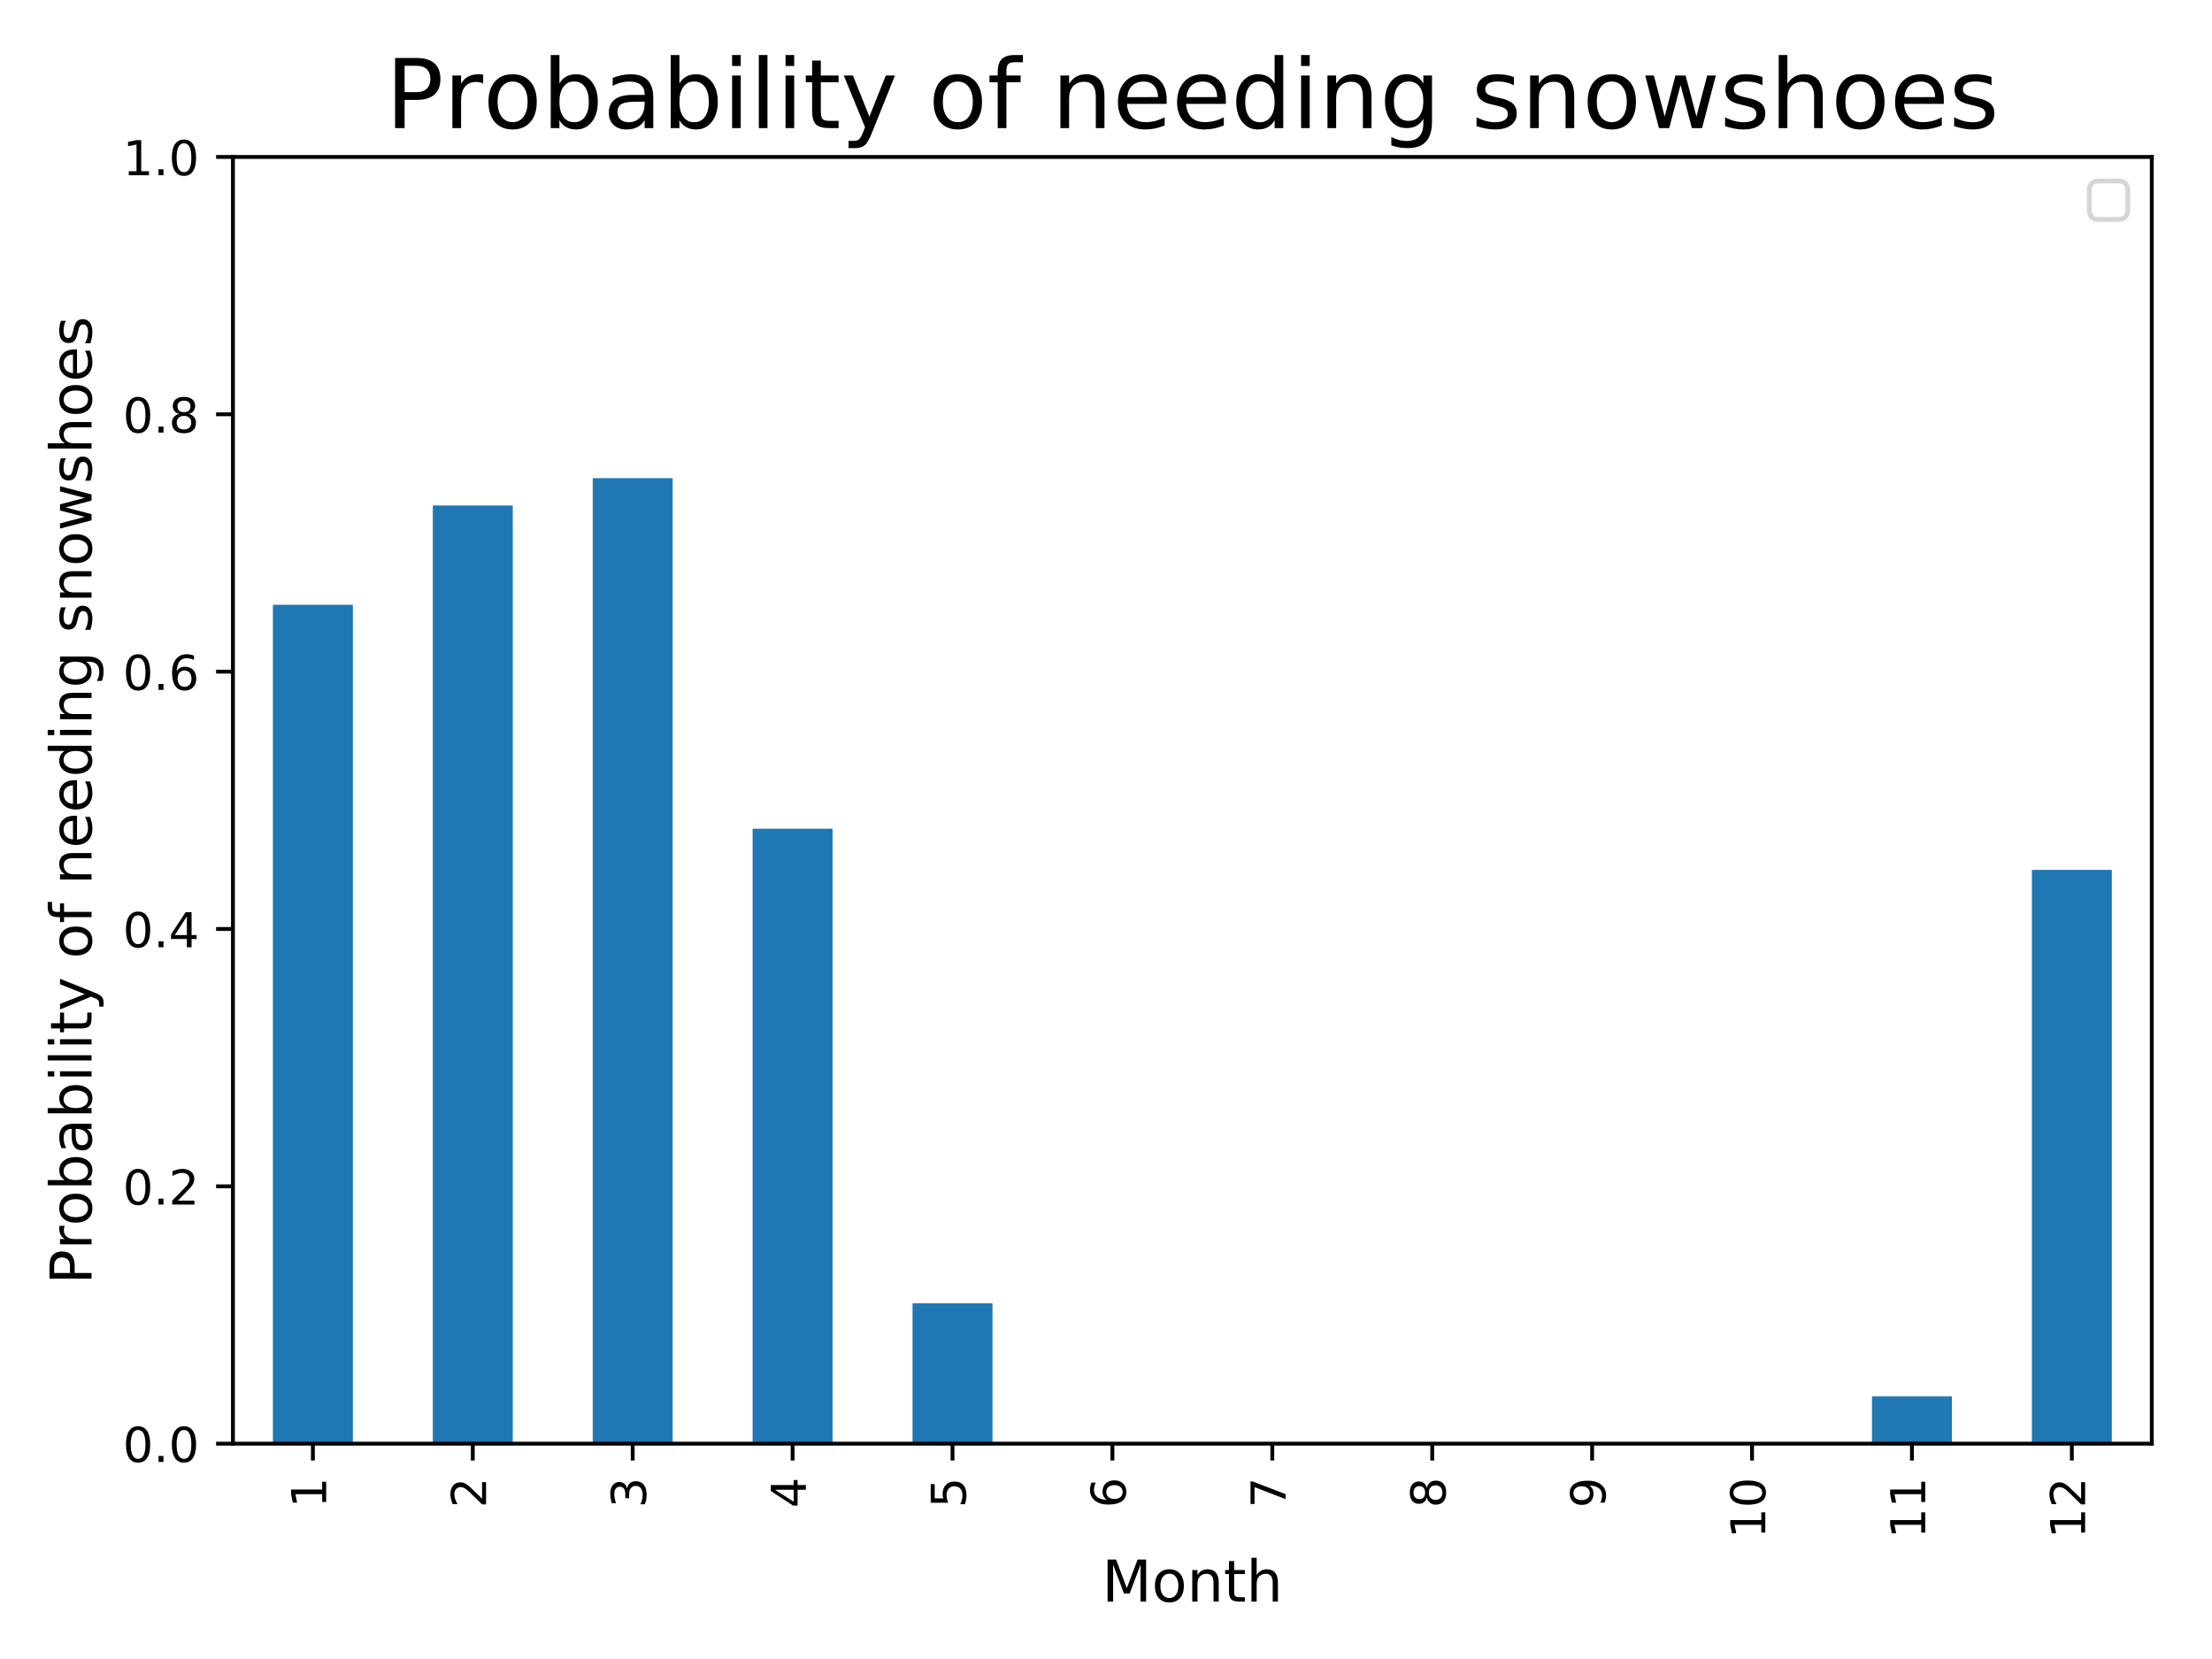
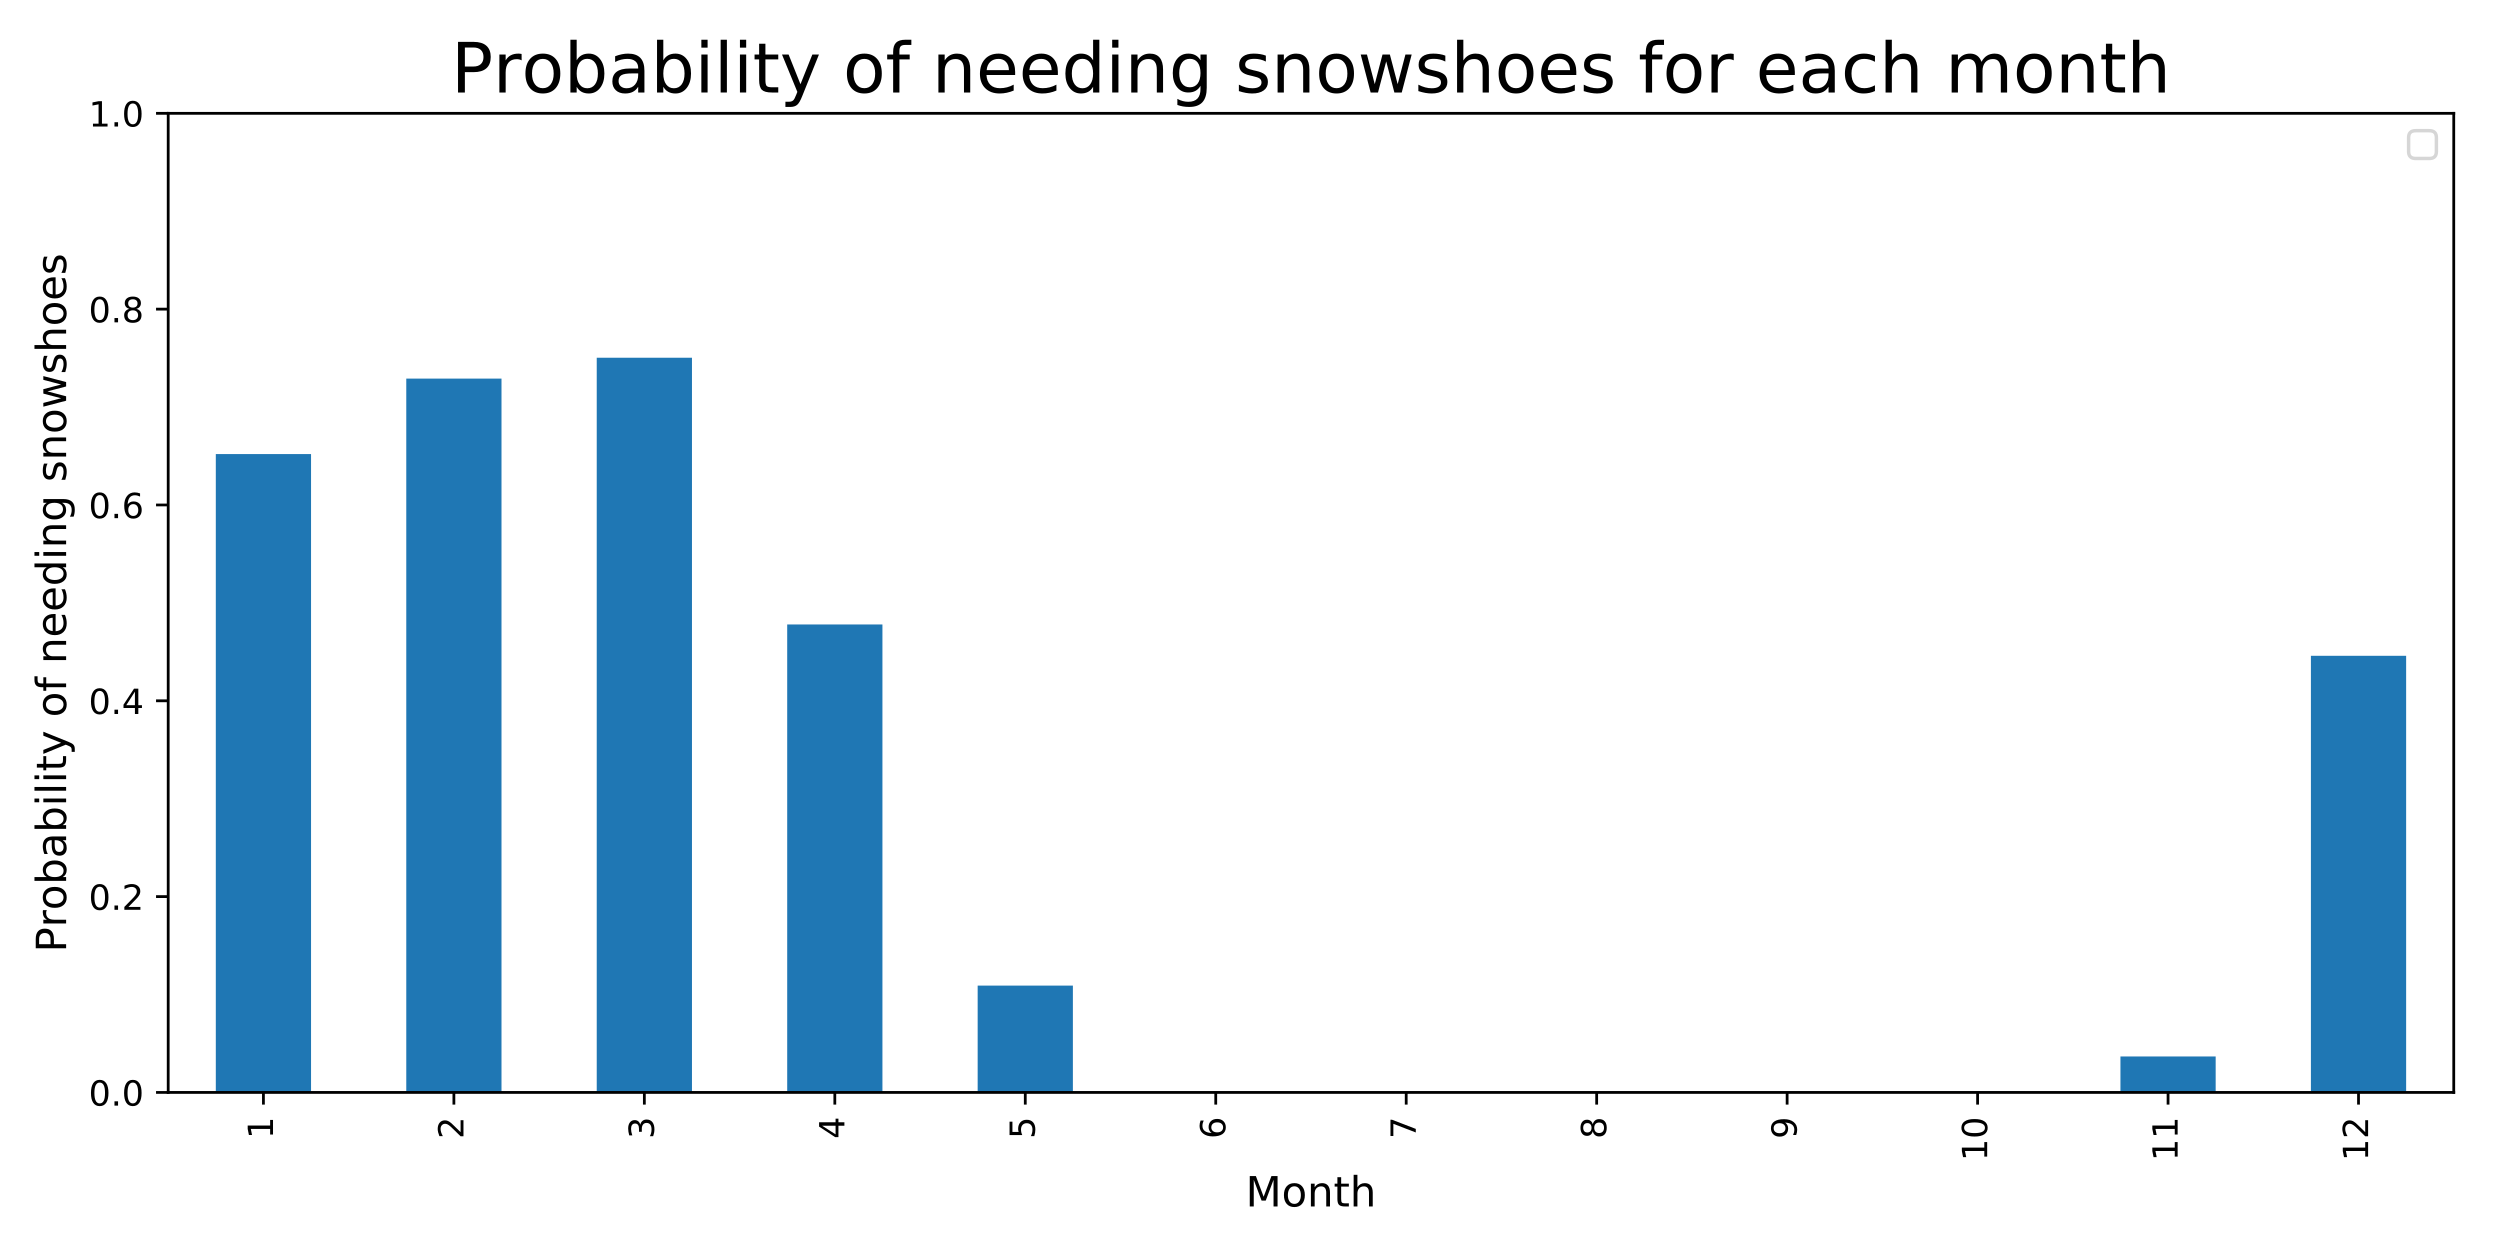
- <svg xmlns="http://www.w3.org/2000/svg" xmlns:xlink="http://www.w3.org/1999/xlink" height="345pt" version="1.1" viewBox="0 0 460 345" width="460pt">
+ <svg xmlns="http://www.w3.org/2000/svg" xmlns:xlink="http://www.w3.org/1999/xlink" height="360pt" version="1.1" viewBox="0 0 720 360" width="720pt">
  <defs>
    <style type="text/css">
*{stroke-linecap:butt;stroke-linejoin:round;}
  </style>
  </defs>
  <g id="figure_1">
    <g id="patch_1">
-       <path d="M 0 345.6  L 460.8 345.6  L 460.8 0  L 0 0  z " style="fill:#ffffff;" />
+       <path d="M 0 360  L 720 360  L 720 0  L 0 0  z " style="fill:#ffffff;" />
    </g>
    <g id="axes_1">
      <g id="patch_2">
-         <path d="M 48.44 300.22  L 447.48 300.22  L 447.48 32.64  L 48.44 32.64  z " style="fill:#ffffff;" />
+         <path d="M 48.44 314.62  L 706.68 314.62  L 706.68 32.64  L 48.44 32.64  z " style="fill:#ffffff;" />
      </g>
      <g id="patch_3">
-         <path clip-path="url(#p1c4a00023d)" d="M 56.753 300.22  L 73.38 300.22  L 73.38 125.767  L 56.753 125.767  z " style="fill:#1f77b4;" />
+         <path clip-path="url(#pa611b53439)" d="M 62.153 314.62  L 89.58 314.62  L 89.58 130.779  L 62.153 130.779  z " style="fill:#1f77b4;" />
      </g>
      <g id="patch_4">
-         <path clip-path="url(#p1c4a00023d)" d="M 90.007 300.22  L 106.633 300.22  L 106.633 105.13  L 90.007 105.13  z " style="fill:#1f77b4;" />
+         <path clip-path="url(#pa611b53439)" d="M 117.007 314.62  L 144.433 314.62  L 144.433 109.031  L 117.007 109.031  z " style="fill:#1f77b4;" />
      </g>
      <g id="patch_5">
-         <path clip-path="url(#p1c4a00023d)" d="M 123.26 300.22  L 139.887 300.22  L 139.887 99.43  L 123.26 99.43  z " style="fill:#1f77b4;" />
+         <path clip-path="url(#pa611b53439)" d="M 171.86 314.62  L 199.287 314.62  L 199.287 103.024  L 171.86 103.024  z " style="fill:#1f77b4;" />
      </g>
      <g id="patch_6">
-         <path clip-path="url(#p1c4a00023d)" d="M 156.513 300.22  L 173.14 300.22  L 173.14 172.336  L 156.513 172.336  z " style="fill:#1f77b4;" />
+         <path clip-path="url(#pa611b53439)" d="M 226.713 314.62  L 254.14 314.62  L 254.14 179.854  L 226.713 179.854  z " style="fill:#1f77b4;" />
      </g>
      <g id="patch_7">
-         <path clip-path="url(#p1c4a00023d)" d="M 189.767 300.22  L 206.393 300.22  L 206.393 271.033  L 189.767 271.033  z " style="fill:#1f77b4;" />
+         <path clip-path="url(#pa611b53439)" d="M 281.567 314.62  L 308.993 314.62  L 308.993 283.862  L 281.567 283.862  z " style="fill:#1f77b4;" />
      </g>
      <g id="patch_8">
-         <path clip-path="url(#p1c4a00023d)" d="M 223.02 300.22  L 239.647 300.22  L 239.647 300.22  L 223.02 300.22  z " style="fill:#1f77b4;" />
+         <path clip-path="url(#pa611b53439)" d="M 336.42 314.62  L 363.847 314.62  L 363.847 314.62  L 336.42 314.62  z " style="fill:#1f77b4;" />
      </g>
      <g id="patch_9">
-         <path clip-path="url(#p1c4a00023d)" d="M 256.273 300.22  L 272.9 300.22  L 272.9 300.22  L 256.273 300.22  z " style="fill:#1f77b4;" />
+         <path clip-path="url(#pa611b53439)" d="M 391.273 314.62  L 418.7 314.62  L 418.7 314.62  L 391.273 314.62  z " style="fill:#1f77b4;" />
      </g>
      <g id="patch_10">
-         <path clip-path="url(#p1c4a00023d)" d="M 289.527 300.22  L 306.153 300.22  L 306.153 300.22  L 289.527 300.22  z " style="fill:#1f77b4;" />
+         <path clip-path="url(#pa611b53439)" d="M 446.127 314.62  L 473.553 314.62  L 473.553 314.62  L 446.127 314.62  z " style="fill:#1f77b4;" />
      </g>
      <g id="patch_11">
-         <path clip-path="url(#p1c4a00023d)" d="M 322.78 300.22  L 339.407 300.22  L 339.407 300.22  L 322.78 300.22  z " style="fill:#1f77b4;" />
+         <path clip-path="url(#pa611b53439)" d="M 500.98 314.62  L 528.407 314.62  L 528.407 314.62  L 500.98 314.62  z " style="fill:#1f77b4;" />
      </g>
      <g id="patch_12">
-         <path clip-path="url(#p1c4a00023d)" d="M 356.033 300.22  L 372.66 300.22  L 372.66 300.057  L 356.033 300.057  z " style="fill:#1f77b4;" />
+         <path clip-path="url(#pa611b53439)" d="M 555.833 314.62  L 583.26 314.62  L 583.26 314.448  L 555.833 314.448  z " style="fill:#1f77b4;" />
      </g>
      <g id="patch_13">
-         <path clip-path="url(#p1c4a00023d)" d="M 389.287 300.22  L 405.913 300.22  L 405.913 290.391  L 389.287 290.391  z " style="fill:#1f77b4;" />
+         <path clip-path="url(#pa611b53439)" d="M 610.687 314.62  L 638.113 314.62  L 638.113 304.262  L 610.687 304.262  z " style="fill:#1f77b4;" />
      </g>
      <g id="patch_14">
-         <path clip-path="url(#p1c4a00023d)" d="M 422.54 300.22  L 439.167 300.22  L 439.167 180.899  L 422.54 180.899  z " style="fill:#1f77b4;" />
+         <path clip-path="url(#pa611b53439)" d="M 665.54 314.62  L 692.967 314.62  L 692.967 188.878  L 665.54 188.878  z " style="fill:#1f77b4;" />
      </g>
      <g id="matplotlib.axis_1">
        <g id="xtick_1">
          <g id="line2d_1">
            <defs>
-               <path d="M 0 0  L 0 3.5  " id="mfc2917c648" style="stroke:#000000;stroke-width:0.8;" />
-             </defs>
-             <g>
-               <use style="stroke:#000000;stroke-width:0.8;" x="65.067" xlink:href="#mfc2917c648" y="300.22" />
+               <path d="M 0 0  L 0 3.5  " id="m3dee81f61d" style="stroke:#000000;stroke-width:0.8;" />
+             </defs>
+             <g>
+               <use style="stroke:#000000;stroke-width:0.8;" x="75.867" xlink:href="#m3dee81f61d" y="314.62" />
            </g>
          </g>
          <g id="text_1">
            <defs>
              <path d="M 12.406 8.297  L 28.516 8.297  L 28.516 63.922  L 10.984 60.406  L 10.984 69.391  L 28.422 72.906  L 38.281 72.906  L 38.281 8.297  L 54.391 8.297  L 54.391 0  L 12.406 0  z " id="DejaVuSans-31" />
            </defs>
-             <g transform="translate(67.82604 313.5825)rotate(-90)scale(0.1 -0.1)">
+             <g transform="translate(78.62604 327.9825)rotate(-90)scale(0.1 -0.1)">
              <use xlink:href="#DejaVuSans-31" />
            </g>
          </g>
        </g>
        <g id="xtick_2">
          <g id="line2d_2">
            <g>
-               <use style="stroke:#000000;stroke-width:0.8;" x="98.32" xlink:href="#mfc2917c648" y="300.22" />
+               <use style="stroke:#000000;stroke-width:0.8;" x="130.72" xlink:href="#m3dee81f61d" y="314.62" />
            </g>
          </g>
          <g id="text_2">
            <defs>
              <path d="M 19.188 8.297  L 53.609 8.297  L 53.609 0  L 7.328 0  L 7.328 8.297  Q 12.938 14.109 22.625 23.891  Q 32.328 33.688 34.812 36.531  Q 39.547 41.844 41.422 45.531  Q 43.312 49.219 43.312 52.781  Q 43.312 58.594 39.234 62.25  Q 35.156 65.922 28.609 65.922  Q 23.969 65.922 18.812 64.312  Q 13.672 62.703 7.812 59.422  L 7.812 69.391  Q 13.766 71.781 18.938 73  Q 24.125 74.219 28.422 74.219  Q 39.75 74.219 46.484 68.547  Q 53.219 62.891 53.219 53.422  Q 53.219 48.922 51.531 44.891  Q 49.859 40.875 45.406 35.406  Q 44.188 33.984 37.641 27.219  Q 31.109 20.453 19.188 8.297  z " id="DejaVuSans-32" />
            </defs>
-             <g transform="translate(101.0794 313.5825)rotate(-90)scale(0.1 -0.1)">
+             <g transform="translate(133.4794 327.9825)rotate(-90)scale(0.1 -0.1)">
              <use xlink:href="#DejaVuSans-32" />
            </g>
          </g>
        </g>
        <g id="xtick_3">
          <g id="line2d_3">
            <g>
-               <use style="stroke:#000000;stroke-width:0.8;" x="131.573" xlink:href="#mfc2917c648" y="300.22" />
+               <use style="stroke:#000000;stroke-width:0.8;" x="185.573" xlink:href="#m3dee81f61d" y="314.62" />
            </g>
          </g>
          <g id="text_3">
            <defs>
              <path d="M 40.578 39.312  Q 47.656 37.797 51.625 33  Q 55.609 28.219 55.609 21.188  Q 55.609 10.406 48.188 4.484  Q 40.766 -1.422 27.094 -1.422  Q 22.516 -1.422 17.656 -0.516  Q 12.797 0.391 7.625 2.203  L 7.625 11.719  Q 11.719 9.328 16.594 8.109  Q 21.484 6.891 26.812 6.891  Q 36.078 6.891 40.938 10.547  Q 45.797 14.203 45.797 21.188  Q 45.797 27.641 41.281 31.266  Q 36.766 34.906 28.719 34.906  L 20.219 34.906  L 20.219 43.016  L 29.109 43.016  Q 36.375 43.016 40.234 45.922  Q 44.094 48.828 44.094 54.297  Q 44.094 59.906 40.109 62.906  Q 36.141 65.922 28.719 65.922  Q 24.656 65.922 20.016 65.031  Q 15.375 64.156 9.812 62.312  L 9.812 71.094  Q 15.438 72.656 20.344 73.438  Q 25.25 74.219 29.594 74.219  Q 40.828 74.219 47.359 69.109  Q 53.906 64.016 53.906 55.328  Q 53.906 49.266 50.438 45.094  Q 46.969 40.922 40.578 39.312  z " id="DejaVuSans-33" />
            </defs>
-             <g transform="translate(134.3327 313.5825)rotate(-90)scale(0.1 -0.1)">
+             <g transform="translate(188.3327 327.9825)rotate(-90)scale(0.1 -0.1)">
              <use xlink:href="#DejaVuSans-33" />
            </g>
          </g>
        </g>
        <g id="xtick_4">
          <g id="line2d_4">
            <g>
-               <use style="stroke:#000000;stroke-width:0.8;" x="164.827" xlink:href="#mfc2917c648" y="300.22" />
+               <use style="stroke:#000000;stroke-width:0.8;" x="240.427" xlink:href="#m3dee81f61d" y="314.62" />
            </g>
          </g>
          <g id="text_4">
            <defs>
              <path d="M 37.797 64.312  L 12.891 25.391  L 37.797 25.391  z M 35.203 72.906  L 47.609 72.906  L 47.609 25.391  L 58.016 25.391  L 58.016 17.188  L 47.609 17.188  L 47.609 0  L 37.797 0  L 37.797 17.188  L 4.891 17.188  L 4.891 26.703  z " id="DejaVuSans-34" />
            </defs>
-             <g transform="translate(167.586 313.5825)rotate(-90)scale(0.1 -0.1)">
+             <g transform="translate(243.186 327.9825)rotate(-90)scale(0.1 -0.1)">
              <use xlink:href="#DejaVuSans-34" />
            </g>
          </g>
        </g>
        <g id="xtick_5">
          <g id="line2d_5">
            <g>
-               <use style="stroke:#000000;stroke-width:0.8;" x="198.08" xlink:href="#mfc2917c648" y="300.22" />
+               <use style="stroke:#000000;stroke-width:0.8;" x="295.28" xlink:href="#m3dee81f61d" y="314.62" />
            </g>
          </g>
          <g id="text_5">
            <defs>
              <path d="M 10.797 72.906  L 49.516 72.906  L 49.516 64.594  L 19.828 64.594  L 19.828 46.734  Q 21.969 47.469 24.109 47.828  Q 26.266 48.188 28.422 48.188  Q 40.625 48.188 47.75 41.5  Q 54.891 34.812 54.891 23.391  Q 54.891 11.625 47.562 5.094  Q 40.234 -1.422 26.906 -1.422  Q 22.312 -1.422 17.547 -0.641  Q 12.797 0.141 7.719 1.703  L 7.719 11.625  Q 12.109 9.234 16.797 8.062  Q 21.484 6.891 26.703 6.891  Q 35.156 6.891 40.078 11.328  Q 45.016 15.766 45.016 23.391  Q 45.016 31 40.078 35.438  Q 35.156 39.891 26.703 39.891  Q 22.75 39.891 18.812 39.016  Q 14.891 38.141 10.797 36.281  z " id="DejaVuSans-35" />
            </defs>
-             <g transform="translate(200.8394 313.5825)rotate(-90)scale(0.1 -0.1)">
+             <g transform="translate(298.0394 327.9825)rotate(-90)scale(0.1 -0.1)">
              <use xlink:href="#DejaVuSans-35" />
            </g>
          </g>
        </g>
        <g id="xtick_6">
          <g id="line2d_6">
            <g>
-               <use style="stroke:#000000;stroke-width:0.8;" x="231.333" xlink:href="#mfc2917c648" y="300.22" />
+               <use style="stroke:#000000;stroke-width:0.8;" x="350.133" xlink:href="#m3dee81f61d" y="314.62" />
            </g>
          </g>
          <g id="text_6">
            <defs>
              <path d="M 33.016 40.375  Q 26.375 40.375 22.484 35.828  Q 18.609 31.297 18.609 23.391  Q 18.609 15.531 22.484 10.953  Q 26.375 6.391 33.016 6.391  Q 39.656 6.391 43.531 10.953  Q 47.406 15.531 47.406 23.391  Q 47.406 31.297 43.531 35.828  Q 39.656 40.375 33.016 40.375  z M 52.594 71.297  L 52.594 62.312  Q 48.875 64.062 45.094 64.984  Q 41.312 65.922 37.594 65.922  Q 27.828 65.922 22.672 59.328  Q 17.531 52.734 16.797 39.406  Q 19.672 43.656 24.016 45.922  Q 28.375 48.188 33.594 48.188  Q 44.578 48.188 50.953 41.516  Q 57.328 34.859 57.328 23.391  Q 57.328 12.156 50.688 5.359  Q 44.047 -1.422 33.016 -1.422  Q 20.359 -1.422 13.672 8.266  Q 6.984 17.969 6.984 36.375  Q 6.984 53.656 15.188 63.938  Q 23.391 74.219 37.203 74.219  Q 40.922 74.219 44.703 73.484  Q 48.484 72.75 52.594 71.297  z " id="DejaVuSans-36" />
            </defs>
-             <g transform="translate(234.0927 313.5825)rotate(-90)scale(0.1 -0.1)">
+             <g transform="translate(352.8927 327.9825)rotate(-90)scale(0.1 -0.1)">
              <use xlink:href="#DejaVuSans-36" />
            </g>
          </g>
        </g>
        <g id="xtick_7">
          <g id="line2d_7">
            <g>
-               <use style="stroke:#000000;stroke-width:0.8;" x="264.587" xlink:href="#mfc2917c648" y="300.22" />
+               <use style="stroke:#000000;stroke-width:0.8;" x="404.987" xlink:href="#m3dee81f61d" y="314.62" />
            </g>
          </g>
          <g id="text_7">
            <defs>
              <path d="M 8.203 72.906  L 55.078 72.906  L 55.078 68.703  L 28.609 0  L 18.312 0  L 43.219 64.594  L 8.203 64.594  z " id="DejaVuSans-37" />
            </defs>
-             <g transform="translate(267.346 313.5825)rotate(-90)scale(0.1 -0.1)">
+             <g transform="translate(407.746 327.9825)rotate(-90)scale(0.1 -0.1)">
              <use xlink:href="#DejaVuSans-37" />
            </g>
          </g>
        </g>
        <g id="xtick_8">
          <g id="line2d_8">
            <g>
-               <use style="stroke:#000000;stroke-width:0.8;" x="297.84" xlink:href="#mfc2917c648" y="300.22" />
+               <use style="stroke:#000000;stroke-width:0.8;" x="459.84" xlink:href="#m3dee81f61d" y="314.62" />
            </g>
          </g>
          <g id="text_8">
            <defs>
              <path d="M 31.781 34.625  Q 24.75 34.625 20.719 30.859  Q 16.703 27.094 16.703 20.516  Q 16.703 13.922 20.719 10.156  Q 24.75 6.391 31.781 6.391  Q 38.812 6.391 42.859 10.172  Q 46.922 13.969 46.922 20.516  Q 46.922 27.094 42.891 30.859  Q 38.875 34.625 31.781 34.625  z M 21.922 38.812  Q 15.578 40.375 12.031 44.719  Q 8.5 49.078 8.5 55.328  Q 8.5 64.062 14.719 69.141  Q 20.953 74.219 31.781 74.219  Q 42.672 74.219 48.875 69.141  Q 55.078 64.062 55.078 55.328  Q 55.078 49.078 51.531 44.719  Q 48 40.375 41.703 38.812  Q 48.828 37.156 52.797 32.312  Q 56.781 27.484 56.781 20.516  Q 56.781 9.906 50.312 4.234  Q 43.844 -1.422 31.781 -1.422  Q 19.734 -1.422 13.25 4.234  Q 6.781 9.906 6.781 20.516  Q 6.781 27.484 10.781 32.312  Q 14.797 37.156 21.922 38.812  z M 18.312 54.391  Q 18.312 48.734 21.844 45.562  Q 25.391 42.391 31.781 42.391  Q 38.141 42.391 41.719 45.562  Q 45.312 48.734 45.312 54.391  Q 45.312 60.062 41.719 63.234  Q 38.141 66.406 31.781 66.406  Q 25.391 66.406 21.844 63.234  Q 18.312 60.062 18.312 54.391  z " id="DejaVuSans-38" />
            </defs>
-             <g transform="translate(300.5994 313.5825)rotate(-90)scale(0.1 -0.1)">
+             <g transform="translate(462.5994 327.9825)rotate(-90)scale(0.1 -0.1)">
              <use xlink:href="#DejaVuSans-38" />
            </g>
          </g>
        </g>
        <g id="xtick_9">
          <g id="line2d_9">
            <g>
-               <use style="stroke:#000000;stroke-width:0.8;" x="331.093" xlink:href="#mfc2917c648" y="300.22" />
+               <use style="stroke:#000000;stroke-width:0.8;" x="514.693" xlink:href="#m3dee81f61d" y="314.62" />
            </g>
          </g>
          <g id="text_9">
            <defs>
              <path d="M 10.984 1.516  L 10.984 10.5  Q 14.703 8.734 18.5 7.812  Q 22.312 6.891 25.984 6.891  Q 35.75 6.891 40.891 13.453  Q 46.047 20.016 46.781 33.406  Q 43.953 29.203 39.594 26.953  Q 35.25 24.703 29.984 24.703  Q 19.047 24.703 12.672 31.312  Q 6.297 37.938 6.297 49.422  Q 6.297 60.641 12.938 67.422  Q 19.578 74.219 30.609 74.219  Q 43.266 74.219 49.922 64.516  Q 56.594 54.828 56.594 36.375  Q 56.594 19.141 48.406 8.859  Q 40.234 -1.422 26.422 -1.422  Q 22.703 -1.422 18.891 -0.688  Q 15.094 0.047 10.984 1.516  z M 30.609 32.422  Q 37.25 32.422 41.125 36.953  Q 45.016 41.5 45.016 49.422  Q 45.016 57.281 41.125 61.844  Q 37.25 66.406 30.609 66.406  Q 23.969 66.406 20.094 61.844  Q 16.219 57.281 16.219 49.422  Q 16.219 41.5 20.094 36.953  Q 23.969 32.422 30.609 32.422  z " id="DejaVuSans-39" />
            </defs>
-             <g transform="translate(333.8527 313.5825)rotate(-90)scale(0.1 -0.1)">
+             <g transform="translate(517.4527 327.9825)rotate(-90)scale(0.1 -0.1)">
              <use xlink:href="#DejaVuSans-39" />
            </g>
          </g>
        </g>
        <g id="xtick_10">
          <g id="line2d_10">
            <g>
-               <use style="stroke:#000000;stroke-width:0.8;" x="364.347" xlink:href="#mfc2917c648" y="300.22" />
+               <use style="stroke:#000000;stroke-width:0.8;" x="569.547" xlink:href="#m3dee81f61d" y="314.62" />
            </g>
          </g>
          <g id="text_10">
            <defs>
              <path d="M 31.781 66.406  Q 24.172 66.406 20.328 58.906  Q 16.5 51.422 16.5 36.375  Q 16.5 21.391 20.328 13.891  Q 24.172 6.391 31.781 6.391  Q 39.453 6.391 43.281 13.891  Q 47.125 21.391 47.125 36.375  Q 47.125 51.422 43.281 58.906  Q 39.453 66.406 31.781 66.406  z M 31.781 74.219  Q 44.047 74.219 50.516 64.516  Q 56.984 54.828 56.984 36.375  Q 56.984 17.969 50.516 8.266  Q 44.047 -1.422 31.781 -1.422  Q 19.531 -1.422 13.062 8.266  Q 6.594 17.969 6.594 36.375  Q 6.594 54.828 13.062 64.516  Q 19.531 74.219 31.781 74.219  z " id="DejaVuSans-30" />
            </defs>
-             <g transform="translate(367.106 319.945)rotate(-90)scale(0.1 -0.1)">
+             <g transform="translate(572.306 334.345)rotate(-90)scale(0.1 -0.1)">
              <use xlink:href="#DejaVuSans-31" />
              <use x="63.623" xlink:href="#DejaVuSans-30" />
            </g>
          </g>
        </g>
        <g id="xtick_11">
          <g id="line2d_11">
            <g>
-               <use style="stroke:#000000;stroke-width:0.8;" x="397.6" xlink:href="#mfc2917c648" y="300.22" />
+               <use style="stroke:#000000;stroke-width:0.8;" x="624.4" xlink:href="#m3dee81f61d" y="314.62" />
            </g>
          </g>
          <g id="text_11">
-             <g transform="translate(400.3594 319.945)rotate(-90)scale(0.1 -0.1)">
+             <g transform="translate(627.1594 334.345)rotate(-90)scale(0.1 -0.1)">
              <use xlink:href="#DejaVuSans-31" />
              <use x="63.623" xlink:href="#DejaVuSans-31" />
            </g>
          </g>
        </g>
        <g id="xtick_12">
          <g id="line2d_12">
            <g>
-               <use style="stroke:#000000;stroke-width:0.8;" x="430.853" xlink:href="#mfc2917c648" y="300.22" />
+               <use style="stroke:#000000;stroke-width:0.8;" x="679.253" xlink:href="#m3dee81f61d" y="314.62" />
            </g>
          </g>
          <g id="text_12">
-             <g transform="translate(433.6127 319.945)rotate(-90)scale(0.1 -0.1)">
+             <g transform="translate(682.0127 334.345)rotate(-90)scale(0.1 -0.1)">
              <use xlink:href="#DejaVuSans-31" />
              <use x="63.623" xlink:href="#DejaVuSans-32" />
            </g>
          </g>
        </g>
        <g id="text_13">
          <defs>
            <path d="M 9.812 72.906  L 24.516 72.906  L 43.109 23.297  L 61.812 72.906  L 76.516 72.906  L 76.516 0  L 66.891 0  L 66.891 64.016  L 48.094 14.016  L 38.188 14.016  L 19.391 64.016  L 19.391 0  L 9.812 0  z " id="DejaVuSans-4d" />
            <path d="M 30.609 48.391  Q 23.391 48.391 19.188 42.75  Q 14.984 37.109 14.984 27.297  Q 14.984 17.484 19.156 11.844  Q 23.344 6.203 30.609 6.203  Q 37.797 6.203 41.984 11.859  Q 46.188 17.531 46.188 27.297  Q 46.188 37.016 41.984 42.703  Q 37.797 48.391 30.609 48.391  z M 30.609 56  Q 42.328 56 49.016 48.375  Q 55.719 40.766 55.719 27.297  Q 55.719 13.875 49.016 6.219  Q 42.328 -1.422 30.609 -1.422  Q 18.844 -1.422 12.172 6.219  Q 5.516 13.875 5.516 27.297  Q 5.516 40.766 12.172 48.375  Q 18.844 56 30.609 56  z " id="DejaVuSans-6f" />
            <path d="M 54.891 33.016  L 54.891 0  L 45.906 0  L 45.906 32.719  Q 45.906 40.484 42.875 44.328  Q 39.844 48.188 33.797 48.188  Q 26.516 48.188 22.312 43.547  Q 18.109 38.922 18.109 30.906  L 18.109 0  L 9.078 0  L 9.078 54.688  L 18.109 54.688  L 18.109 46.188  Q 21.344 51.125 25.703 53.562  Q 30.078 56 35.797 56  Q 45.219 56 50.047 50.172  Q 54.891 44.344 54.891 33.016  z " id="DejaVuSans-6e" />
            <path d="M 18.312 70.219  L 18.312 54.688  L 36.812 54.688  L 36.812 47.703  L 18.312 47.703  L 18.312 18.016  Q 18.312 11.328 20.141 9.422  Q 21.969 7.516 27.594 7.516  L 36.812 7.516  L 36.812 0  L 27.594 0  Q 17.188 0 13.234 3.875  Q 9.281 7.766 9.281 18.016  L 9.281 47.703  L 2.688 47.703  L 2.688 54.688  L 9.281 54.688  L 9.281 70.219  z " id="DejaVuSans-74" />
            <path d="M 54.891 33.016  L 54.891 0  L 45.906 0  L 45.906 32.719  Q 45.906 40.484 42.875 44.328  Q 39.844 48.188 33.797 48.188  Q 26.516 48.188 22.312 43.547  Q 18.109 38.922 18.109 30.906  L 18.109 0  L 9.078 0  L 9.078 75.984  L 18.109 75.984  L 18.109 46.188  Q 21.344 51.125 25.703 53.562  Q 30.078 56 35.797 56  Q 45.219 56 50.047 50.172  Q 54.891 44.344 54.891 33.016  z " id="DejaVuSans-68" />
          </defs>
-           <g transform="translate(229.1547 333.0631)scale(0.12 -0.12)">
+           <g transform="translate(358.7547 347.4631)scale(0.12 -0.12)">
            <use xlink:href="#DejaVuSans-4d" />
            <use x="86.279" xlink:href="#DejaVuSans-6f" />
            <use x="147.461" xlink:href="#DejaVuSans-6e" />
            <use x="210.84" xlink:href="#DejaVuSans-74" />
            <use x="250.049" xlink:href="#DejaVuSans-68" />
          </g>
        </g>
      </g>
      <g id="matplotlib.axis_2">
        <g id="ytick_1">
          <g id="line2d_13">
            <defs>
-               <path d="M 0 0  L -3.5 0  " id="m6e0c6c90b8" style="stroke:#000000;stroke-width:0.8;" />
-             </defs>
-             <g>
-               <use style="stroke:#000000;stroke-width:0.8;" x="48.44" xlink:href="#m6e0c6c90b8" y="300.22" />
+               <path d="M 0 0  L -3.5 0  " id="mee9ba9edda" style="stroke:#000000;stroke-width:0.8;" />
+             </defs>
+             <g>
+               <use style="stroke:#000000;stroke-width:0.8;" x="48.44" xlink:href="#mee9ba9edda" y="314.62" />
            </g>
          </g>
          <g id="text_14">
            <defs>
              <path d="M 10.688 12.406  L 21 12.406  L 21 0  L 10.688 0  z " id="DejaVuSans-2e" />
            </defs>
-             <g transform="translate(25.53687 304.0192)scale(0.1 -0.1)">
+             <g transform="translate(25.53687 318.4192)scale(0.1 -0.1)">
              <use xlink:href="#DejaVuSans-30" />
              <use x="63.623" xlink:href="#DejaVuSans-2e" />
              <use x="95.41" xlink:href="#DejaVuSans-30" />
            </g>
          </g>
        </g>
        <g id="ytick_2">
          <g id="line2d_14">
            <g>
-               <use style="stroke:#000000;stroke-width:0.8;" x="48.44" xlink:href="#m6e0c6c90b8" y="246.704" />
+               <use style="stroke:#000000;stroke-width:0.8;" x="48.44" xlink:href="#mee9ba9edda" y="258.224" />
            </g>
          </g>
          <g id="text_15">
-             <g transform="translate(25.53687 250.5032)scale(0.1 -0.1)">
+             <g transform="translate(25.53687 262.0232)scale(0.1 -0.1)">
              <use xlink:href="#DejaVuSans-30" />
              <use x="63.623" xlink:href="#DejaVuSans-2e" />
              <use x="95.41" xlink:href="#DejaVuSans-32" />
            </g>
          </g>
        </g>
        <g id="ytick_3">
          <g id="line2d_15">
            <g>
-               <use style="stroke:#000000;stroke-width:0.8;" x="48.44" xlink:href="#m6e0c6c90b8" y="193.188" />
+               <use style="stroke:#000000;stroke-width:0.8;" x="48.44" xlink:href="#mee9ba9edda" y="201.828" />
            </g>
          </g>
          <g id="text_16">
-             <g transform="translate(25.53687 196.9872)scale(0.1 -0.1)">
+             <g transform="translate(25.53687 205.6272)scale(0.1 -0.1)">
              <use xlink:href="#DejaVuSans-30" />
              <use x="63.623" xlink:href="#DejaVuSans-2e" />
              <use x="95.41" xlink:href="#DejaVuSans-34" />
            </g>
          </g>
        </g>
        <g id="ytick_4">
          <g id="line2d_16">
            <g>
-               <use style="stroke:#000000;stroke-width:0.8;" x="48.44" xlink:href="#m6e0c6c90b8" y="139.672" />
+               <use style="stroke:#000000;stroke-width:0.8;" x="48.44" xlink:href="#mee9ba9edda" y="145.432" />
            </g>
          </g>
          <g id="text_17">
-             <g transform="translate(25.53687 143.4712)scale(0.1 -0.1)">
+             <g transform="translate(25.53687 149.2312)scale(0.1 -0.1)">
              <use xlink:href="#DejaVuSans-30" />
              <use x="63.623" xlink:href="#DejaVuSans-2e" />
              <use x="95.41" xlink:href="#DejaVuSans-36" />
            </g>
          </g>
        </g>
        <g id="ytick_5">
          <g id="line2d_17">
            <g>
-               <use style="stroke:#000000;stroke-width:0.8;" x="48.44" xlink:href="#m6e0c6c90b8" y="86.156" />
+               <use style="stroke:#000000;stroke-width:0.8;" x="48.44" xlink:href="#mee9ba9edda" y="89.036" />
            </g>
          </g>
          <g id="text_18">
-             <g transform="translate(25.53687 89.95522)scale(0.1 -0.1)">
+             <g transform="translate(25.53687 92.83522)scale(0.1 -0.1)">
              <use xlink:href="#DejaVuSans-30" />
              <use x="63.623" xlink:href="#DejaVuSans-2e" />
              <use x="95.41" xlink:href="#DejaVuSans-38" />
            </g>
          </g>
        </g>
        <g id="ytick_6">
          <g id="line2d_18">
            <g>
-               <use style="stroke:#000000;stroke-width:0.8;" x="48.44" xlink:href="#m6e0c6c90b8" y="32.64" />
+               <use style="stroke:#000000;stroke-width:0.8;" x="48.44" xlink:href="#mee9ba9edda" y="32.64" />
            </g>
          </g>
          <g id="text_19">
            <g transform="translate(25.53687 36.43922)scale(0.1 -0.1)">
              <use xlink:href="#DejaVuSans-31" />
              <use x="63.623" xlink:href="#DejaVuSans-2e" />
              <use x="95.41" xlink:href="#DejaVuSans-30" />
            </g>
          </g>
        </g>
        <g id="text_20">
          <defs>
            <path d="M 19.672 64.797  L 19.672 37.406  L 32.078 37.406  Q 38.969 37.406 42.719 40.969  Q 46.484 44.531 46.484 51.125  Q 46.484 57.672 42.719 61.234  Q 38.969 64.797 32.078 64.797  z M 9.812 72.906  L 32.078 72.906  Q 44.344 72.906 50.609 67.359  Q 56.891 61.812 56.891 51.125  Q 56.891 40.328 50.609 34.812  Q 44.344 29.297 32.078 29.297  L 19.672 29.297  L 19.672 0  L 9.812 0  z " id="DejaVuSans-50" />
            <path d="M 41.109 46.297  Q 39.594 47.172 37.812 47.578  Q 36.031 48 33.891 48  Q 26.266 48 22.188 43.047  Q 18.109 38.094 18.109 28.812  L 18.109 0  L 9.078 0  L 9.078 54.688  L 18.109 54.688  L 18.109 46.188  Q 20.953 51.172 25.484 53.578  Q 30.031 56 36.531 56  Q 37.453 56 38.578 55.875  Q 39.703 55.766 41.062 55.516  z " id="DejaVuSans-72" />
            <path d="M 48.688 27.297  Q 48.688 37.203 44.609 42.844  Q 40.531 48.484 33.406 48.484  Q 26.266 48.484 22.188 42.844  Q 18.109 37.203 18.109 27.297  Q 18.109 17.391 22.188 11.75  Q 26.266 6.109 33.406 6.109  Q 40.531 6.109 44.609 11.75  Q 48.688 17.391 48.688 27.297  z M 18.109 46.391  Q 20.953 51.266 25.266 53.625  Q 29.594 56 35.594 56  Q 45.562 56 51.781 48.094  Q 58.016 40.188 58.016 27.297  Q 58.016 14.406 51.781 6.484  Q 45.562 -1.422 35.594 -1.422  Q 29.594 -1.422 25.266 0.953  Q 20.953 3.328 18.109 8.203  L 18.109 0  L 9.078 0  L 9.078 75.984  L 18.109 75.984  z " id="DejaVuSans-62" />
            <path d="M 34.281 27.484  Q 23.391 27.484 19.188 25  Q 14.984 22.516 14.984 16.5  Q 14.984 11.719 18.141 8.906  Q 21.297 6.109 26.703 6.109  Q 34.188 6.109 38.703 11.406  Q 43.219 16.703 43.219 25.484  L 43.219 27.484  z M 52.203 31.203  L 52.203 0  L 43.219 0  L 43.219 8.297  Q 40.141 3.328 35.547 0.953  Q 30.953 -1.422 24.312 -1.422  Q 15.922 -1.422 10.953 3.297  Q 6 8.016 6 15.922  Q 6 25.141 12.172 29.828  Q 18.359 34.516 30.609 34.516  L 43.219 34.516  L 43.219 35.406  Q 43.219 41.609 39.141 45  Q 35.062 48.391 27.688 48.391  Q 23 48.391 18.547 47.266  Q 14.109 46.141 10.016 43.891  L 10.016 52.203  Q 14.938 54.109 19.578 55.047  Q 24.219 56 28.609 56  Q 40.484 56 46.344 49.844  Q 52.203 43.703 52.203 31.203  z " id="DejaVuSans-61" />
            <path d="M 9.422 54.688  L 18.406 54.688  L 18.406 0  L 9.422 0  z M 9.422 75.984  L 18.406 75.984  L 18.406 64.594  L 9.422 64.594  z " id="DejaVuSans-69" />
            <path d="M 9.422 75.984  L 18.406 75.984  L 18.406 0  L 9.422 0  z " id="DejaVuSans-6c" />
            <path d="M 32.172 -5.078  Q 28.375 -14.844 24.75 -17.812  Q 21.141 -20.797 15.094 -20.797  L 7.906 -20.797  L 7.906 -13.281  L 13.188 -13.281  Q 16.891 -13.281 18.938 -11.516  Q 21 -9.766 23.484 -3.219  L 25.094 0.875  L 2.984 54.688  L 12.5 54.688  L 29.594 11.922  L 46.688 54.688  L 56.203 54.688  z " id="DejaVuSans-79" />
            <path id="DejaVuSans-20" />
            <path d="M 37.109 75.984  L 37.109 68.5  L 28.516 68.5  Q 23.688 68.5 21.797 66.547  Q 19.922 64.594 19.922 59.516  L 19.922 54.688  L 34.719 54.688  L 34.719 47.703  L 19.922 47.703  L 19.922 0  L 10.891 0  L 10.891 47.703  L 2.297 47.703  L 2.297 54.688  L 10.891 54.688  L 10.891 58.5  Q 10.891 67.625 15.141 71.797  Q 19.391 75.984 28.609 75.984  z " id="DejaVuSans-66" />
            <path d="M 56.203 29.594  L 56.203 25.203  L 14.891 25.203  Q 15.484 15.922 20.484 11.062  Q 25.484 6.203 34.422 6.203  Q 39.594 6.203 44.453 7.469  Q 49.312 8.734 54.109 11.281  L 54.109 2.781  Q 49.266 0.734 44.188 -0.344  Q 39.109 -1.422 33.891 -1.422  Q 20.797 -1.422 13.156 6.188  Q 5.516 13.812 5.516 26.812  Q 5.516 40.234 12.766 48.109  Q 20.016 56 32.328 56  Q 43.359 56 49.781 48.891  Q 56.203 41.797 56.203 29.594  z M 47.219 32.234  Q 47.125 39.594 43.094 43.984  Q 39.062 48.391 32.422 48.391  Q 24.906 48.391 20.391 44.141  Q 15.875 39.891 15.188 32.172  z " id="DejaVuSans-65" />
            <path d="M 45.406 46.391  L 45.406 75.984  L 54.391 75.984  L 54.391 0  L 45.406 0  L 45.406 8.203  Q 42.578 3.328 38.25 0.953  Q 33.938 -1.422 27.875 -1.422  Q 17.969 -1.422 11.734 6.484  Q 5.516 14.406 5.516 27.297  Q 5.516 40.188 11.734 48.094  Q 17.969 56 27.875 56  Q 33.938 56 38.25 53.625  Q 42.578 51.266 45.406 46.391  z M 14.797 27.297  Q 14.797 17.391 18.875 11.75  Q 22.953 6.109 30.078 6.109  Q 37.203 6.109 41.297 11.75  Q 45.406 17.391 45.406 27.297  Q 45.406 37.203 41.297 42.844  Q 37.203 48.484 30.078 48.484  Q 22.953 48.484 18.875 42.844  Q 14.797 37.203 14.797 27.297  z " id="DejaVuSans-64" />
            <path d="M 45.406 27.984  Q 45.406 37.75 41.375 43.109  Q 37.359 48.484 30.078 48.484  Q 22.859 48.484 18.828 43.109  Q 14.797 37.75 14.797 27.984  Q 14.797 18.266 18.828 12.891  Q 22.859 7.516 30.078 7.516  Q 37.359 7.516 41.375 12.891  Q 45.406 18.266 45.406 27.984  z M 54.391 6.781  Q 54.391 -7.172 48.188 -13.984  Q 42 -20.797 29.203 -20.797  Q 24.469 -20.797 20.266 -20.094  Q 16.062 -19.391 12.109 -17.922  L 12.109 -9.188  Q 16.062 -11.328 19.922 -12.344  Q 23.781 -13.375 27.781 -13.375  Q 36.625 -13.375 41.016 -8.766  Q 45.406 -4.156 45.406 5.172  L 45.406 9.625  Q 42.625 4.781 38.281 2.391  Q 33.938 0 27.875 0  Q 17.828 0 11.672 7.656  Q 5.516 15.328 5.516 27.984  Q 5.516 40.672 11.672 48.328  Q 17.828 56 27.875 56  Q 33.938 56 38.281 53.609  Q 42.625 51.219 45.406 46.391  L 45.406 54.688  L 54.391 54.688  z " id="DejaVuSans-67" />
            <path d="M 44.281 53.078  L 44.281 44.578  Q 40.484 46.531 36.375 47.5  Q 32.281 48.484 27.875 48.484  Q 21.188 48.484 17.844 46.438  Q 14.5 44.391 14.5 40.281  Q 14.5 37.156 16.891 35.375  Q 19.281 33.594 26.516 31.984  L 29.594 31.297  Q 39.156 29.25 43.188 25.516  Q 47.219 21.781 47.219 15.094  Q 47.219 7.469 41.188 3.016  Q 35.156 -1.422 24.609 -1.422  Q 20.219 -1.422 15.453 -0.562  Q 10.688 0.297 5.422 2  L 5.422 11.281  Q 10.406 8.688 15.234 7.391  Q 20.062 6.109 24.812 6.109  Q 31.156 6.109 34.562 8.281  Q 37.984 10.453 37.984 14.406  Q 37.984 18.062 35.516 20.016  Q 33.062 21.969 24.703 23.781  L 21.578 24.516  Q 13.234 26.266 9.516 29.906  Q 5.812 33.547 5.812 39.891  Q 5.812 47.609 11.281 51.797  Q 16.75 56 26.812 56  Q 31.781 56 36.172 55.266  Q 40.578 54.547 44.281 53.078  z " id="DejaVuSans-73" />
            <path d="M 4.203 54.688  L 13.188 54.688  L 24.422 12.016  L 35.594 54.688  L 46.188 54.688  L 57.422 12.016  L 68.609 54.688  L 77.594 54.688  L 63.281 0  L 52.688 0  L 40.922 44.828  L 29.109 0  L 18.5 0  z " id="DejaVuSans-77" />
          </defs>
-           <g transform="translate(19.04125 267.0828)rotate(-90)scale(0.12 -0.12)">
+           <g transform="translate(19.04125 274.2828)rotate(-90)scale(0.12 -0.12)">
            <use xlink:href="#DejaVuSans-50" />
            <use x="60.287" xlink:href="#DejaVuSans-72" />
            <use x="101.369" xlink:href="#DejaVuSans-6f" />
            <use x="162.551" xlink:href="#DejaVuSans-62" />
            <use x="226.027" xlink:href="#DejaVuSans-61" />
            <use x="287.307" xlink:href="#DejaVuSans-62" />
            <use x="350.783" xlink:href="#DejaVuSans-69" />
            <use x="378.566" xlink:href="#DejaVuSans-6c" />
            <use x="406.35" xlink:href="#DejaVuSans-69" />
            <use x="434.133" xlink:href="#DejaVuSans-74" />
            <use x="473.342" xlink:href="#DejaVuSans-79" />
            <use x="532.521" xlink:href="#DejaVuSans-20" />
            <use x="564.309" xlink:href="#DejaVuSans-6f" />
            <use x="625.49" xlink:href="#DejaVuSans-66" />
            <use x="660.695" xlink:href="#DejaVuSans-20" />
            <use x="692.482" xlink:href="#DejaVuSans-6e" />
            <use x="755.861" xlink:href="#DejaVuSans-65" />
            <use x="817.385" xlink:href="#DejaVuSans-65" />
            <use x="878.908" xlink:href="#DejaVuSans-64" />
            <use x="942.385" xlink:href="#DejaVuSans-69" />
            <use x="970.168" xlink:href="#DejaVuSans-6e" />
            <use x="1033.547" xlink:href="#DejaVuSans-67" />
            <use x="1097.023" xlink:href="#DejaVuSans-20" />
            <use x="1128.811" xlink:href="#DejaVuSans-73" />
            <use x="1180.91" xlink:href="#DejaVuSans-6e" />
            <use x="1244.289" xlink:href="#DejaVuSans-6f" />
            <use x="1305.471" xlink:href="#DejaVuSans-77" />
            <use x="1387.258" xlink:href="#DejaVuSans-73" />
            <use x="1439.357" xlink:href="#DejaVuSans-68" />
            <use x="1502.736" xlink:href="#DejaVuSans-6f" />
            <use x="1563.918" xlink:href="#DejaVuSans-65" />
            <use x="1625.441" xlink:href="#DejaVuSans-73" />
          </g>
        </g>
      </g>
      <g id="patch_15">
-         <path d="M 48.44 300.22  L 48.44 32.64  " style="fill:none;stroke:#000000;stroke-linecap:square;stroke-linejoin:miter;stroke-width:0.8;" />
+         <path d="M 48.44 314.62  L 48.44 32.64  " style="fill:none;stroke:#000000;stroke-linecap:square;stroke-linejoin:miter;stroke-width:0.8;" />
      </g>
      <g id="patch_16">
-         <path d="M 447.48 300.22  L 447.48 32.64  " style="fill:none;stroke:#000000;stroke-linecap:square;stroke-linejoin:miter;stroke-width:0.8;" />
+         <path d="M 706.68 314.62  L 706.68 32.64  " style="fill:none;stroke:#000000;stroke-linecap:square;stroke-linejoin:miter;stroke-width:0.8;" />
      </g>
      <g id="patch_17">
-         <path d="M 48.44 300.22  L 447.48 300.22  " style="fill:none;stroke:#000000;stroke-linecap:square;stroke-linejoin:miter;stroke-width:0.8;" />
+         <path d="M 48.44 314.62  L 706.68 314.62  " style="fill:none;stroke:#000000;stroke-linecap:square;stroke-linejoin:miter;stroke-width:0.8;" />
      </g>
      <g id="patch_18">
-         <path d="M 48.44 32.64  L 447.48 32.64  " style="fill:none;stroke:#000000;stroke-linecap:square;stroke-linejoin:miter;stroke-width:0.8;" />
+         <path d="M 48.44 32.64  L 706.68 32.64  " style="fill:none;stroke:#000000;stroke-linecap:square;stroke-linejoin:miter;stroke-width:0.8;" />
      </g>
      <g id="text_21">
-         <g transform="translate(80.20531 26.64)scale(0.2 -0.2)">
+         <defs>
+           <path d="M 48.781 52.594  L 48.781 44.188  Q 44.969 46.297 41.141 47.344  Q 37.312 48.391 33.406 48.391  Q 24.656 48.391 19.812 42.844  Q 14.984 37.312 14.984 27.297  Q 14.984 17.281 19.812 11.734  Q 24.656 6.203 33.406 6.203  Q 37.312 6.203 41.141 7.25  Q 44.969 8.297 48.781 10.406  L 48.781 2.094  Q 45.016 0.344 40.984 -0.531  Q 36.969 -1.422 32.422 -1.422  Q 20.062 -1.422 12.781 6.344  Q 5.516 14.109 5.516 27.297  Q 5.516 40.672 12.859 48.328  Q 20.219 56 33.016 56  Q 37.156 56 41.109 55.141  Q 45.062 54.297 48.781 52.594  z " id="DejaVuSans-63" />
+           <path d="M 52 44.188  Q 55.375 50.25 60.062 53.125  Q 64.75 56 71.094 56  Q 79.641 56 84.281 50.016  Q 88.922 44.047 88.922 33.016  L 88.922 0  L 79.891 0  L 79.891 32.719  Q 79.891 40.578 77.094 44.375  Q 74.312 48.188 68.609 48.188  Q 61.625 48.188 57.562 43.547  Q 53.516 38.922 53.516 30.906  L 53.516 0  L 44.484 0  L 44.484 32.719  Q 44.484 40.625 41.703 44.406  Q 38.922 48.188 33.109 48.188  Q 26.219 48.188 22.156 43.531  Q 18.109 38.875 18.109 30.906  L 18.109 0  L 9.078 0  L 9.078 54.688  L 18.109 54.688  L 18.109 46.188  Q 21.188 51.219 25.484 53.609  Q 29.781 56 35.688 56  Q 41.656 56 45.828 52.969  Q 50 49.953 52 44.188  z " id="DejaVuSans-6d" />
+         </defs>
+         <g transform="translate(129.9491 26.64)scale(0.2 -0.2)">
          <use xlink:href="#DejaVuSans-50" />
          <use x="60.287" xlink:href="#DejaVuSans-72" />
          <use x="101.369" xlink:href="#DejaVuSans-6f" />
          <use x="162.551" xlink:href="#DejaVuSans-62" />
          <use x="226.027" xlink:href="#DejaVuSans-61" />
          <use x="287.307" xlink:href="#DejaVuSans-62" />
          <use x="350.783" xlink:href="#DejaVuSans-69" />
          <use x="378.566" xlink:href="#DejaVuSans-6c" />
          <use x="406.35" xlink:href="#DejaVuSans-69" />
          <use x="434.133" xlink:href="#DejaVuSans-74" />
          <use x="473.342" xlink:href="#DejaVuSans-79" />
          <use x="532.521" xlink:href="#DejaVuSans-20" />
          <use x="564.309" xlink:href="#DejaVuSans-6f" />
          <use x="625.49" xlink:href="#DejaVuSans-66" />
          <use x="660.695" xlink:href="#DejaVuSans-20" />
          <use x="692.482" xlink:href="#DejaVuSans-6e" />
          <use x="755.861" xlink:href="#DejaVuSans-65" />
          <use x="817.385" xlink:href="#DejaVuSans-65" />
          <use x="878.908" xlink:href="#DejaVuSans-64" />
          <use x="942.385" xlink:href="#DejaVuSans-69" />
          <use x="970.168" xlink:href="#DejaVuSans-6e" />
          <use x="1033.547" xlink:href="#DejaVuSans-67" />
          <use x="1097.023" xlink:href="#DejaVuSans-20" />
          <use x="1128.811" xlink:href="#DejaVuSans-73" />
          <use x="1180.91" xlink:href="#DejaVuSans-6e" />
          <use x="1244.289" xlink:href="#DejaVuSans-6f" />
          <use x="1305.471" xlink:href="#DejaVuSans-77" />
          <use x="1387.258" xlink:href="#DejaVuSans-73" />
          <use x="1439.357" xlink:href="#DejaVuSans-68" />
          <use x="1502.736" xlink:href="#DejaVuSans-6f" />
          <use x="1563.918" xlink:href="#DejaVuSans-65" />
          <use x="1625.441" xlink:href="#DejaVuSans-73" />
+           <use x="1677.541" xlink:href="#DejaVuSans-20" />
+           <use x="1709.328" xlink:href="#DejaVuSans-66" />
+           <use x="1744.533" xlink:href="#DejaVuSans-6f" />
+           <use x="1805.715" xlink:href="#DejaVuSans-72" />
+           <use x="1846.828" xlink:href="#DejaVuSans-20" />
+           <use x="1878.615" xlink:href="#DejaVuSans-65" />
+           <use x="1940.139" xlink:href="#DejaVuSans-61" />
+           <use x="2001.418" xlink:href="#DejaVuSans-63" />
+           <use x="2056.398" xlink:href="#DejaVuSans-68" />
+           <use x="2119.777" xlink:href="#DejaVuSans-20" />
+           <use x="2151.564" xlink:href="#DejaVuSans-6d" />
+           <use x="2248.977" xlink:href="#DejaVuSans-6f" />
+           <use x="2310.158" xlink:href="#DejaVuSans-6e" />
+           <use x="2373.537" xlink:href="#DejaVuSans-74" />
+           <use x="2412.746" xlink:href="#DejaVuSans-68" />
        </g>
      </g>
      <g id="legend_1">
        <g id="patch_19">
-           <path d="M 436.48 45.64  L 440.48 45.64  Q 442.48 45.64 442.48 43.64  L 442.48 39.64  Q 442.48 37.64 440.48 37.64  L 436.48 37.64  Q 434.48 37.64 434.48 39.64  L 434.48 43.64  Q 434.48 45.64 436.48 45.64  z " style="fill:#ffffff;opacity:0.8;stroke:#cccccc;stroke-linejoin:miter;" />
+           <path d="M 695.68 45.64  L 699.68 45.64  Q 701.68 45.64 701.68 43.64  L 701.68 39.64  Q 701.68 37.64 699.68 37.64  L 695.68 37.64  Q 693.68 37.64 693.68 39.64  L 693.68 43.64  Q 693.68 45.64 695.68 45.64  z " style="fill:#ffffff;opacity:0.8;stroke:#cccccc;stroke-linejoin:miter;" />
        </g>
      </g>
    </g>
  </g>
  <defs>
-     <clipPath id="p1c4a00023d">
-       <rect height="267.58" width="399.04" x="48.44" y="32.64" />
+     <clipPath id="pa611b53439">
+       <rect height="281.98" width="658.24" x="48.44" y="32.64" />
    </clipPath>
  </defs>
</svg>
